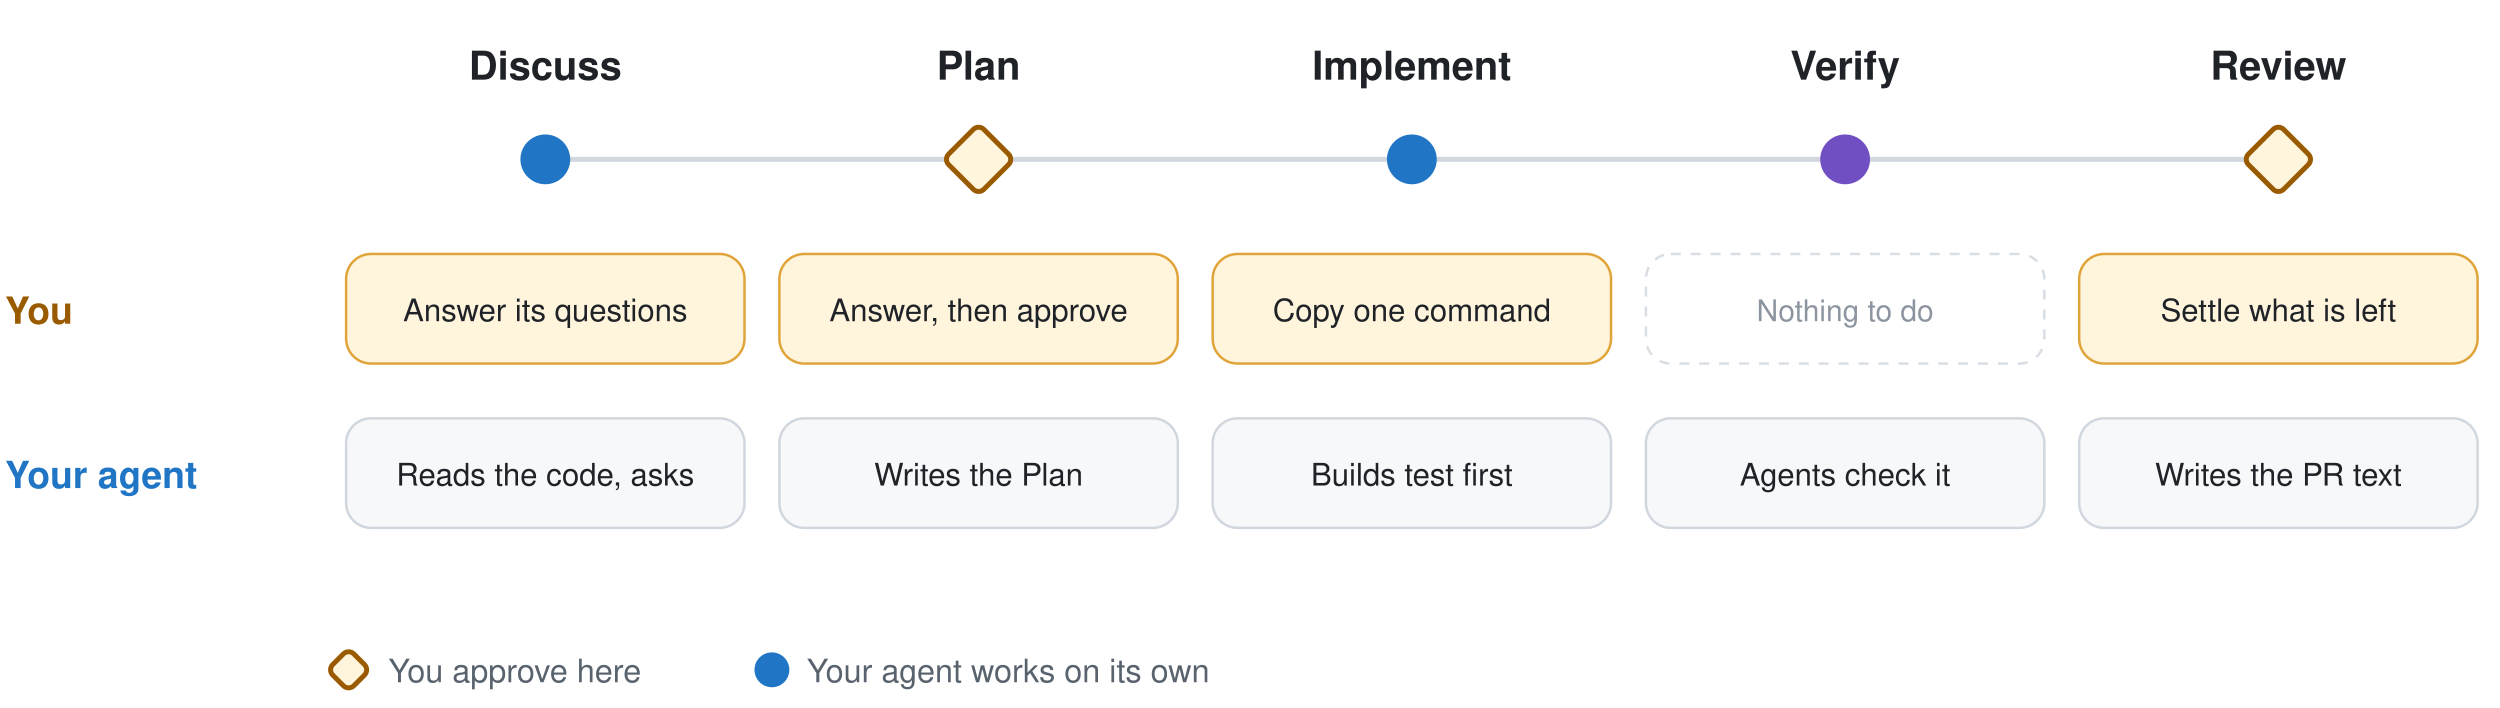
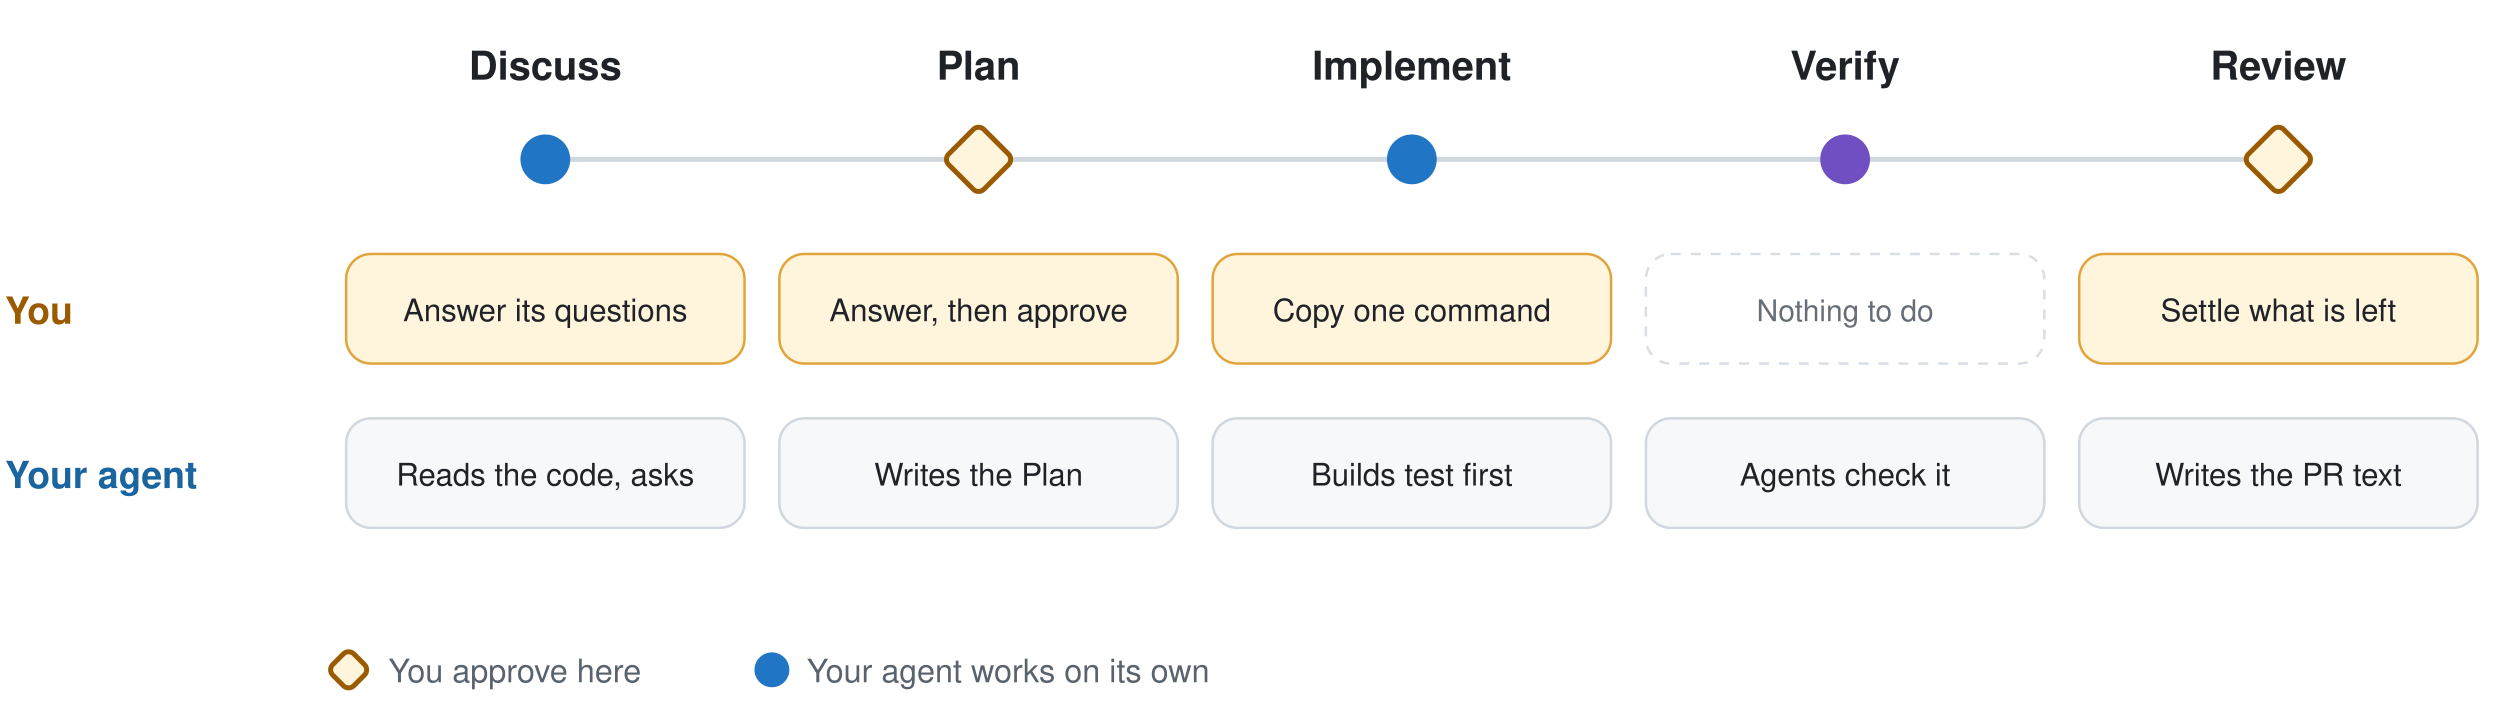
- <svg xmlns="http://www.w3.org/2000/svg" width="1004" height="284" viewBox="-2 -2 1004 284" role="img" aria-label="The five steps of a QualityLayer task: Discuss, Plan, Implement, Verify and Review. You approve the Plan before any code and the finished change at the end; your agent does the rest">
+ <svg xmlns="http://www.w3.org/2000/svg" style="background:#ffffff" width="1004" height="284" viewBox="-2 -2 1004 284" role="img" aria-label="The five steps of a QualityLayer task: Discuss, Plan, Implement, Verify and Review. You approve the Plan before any code and the finished change at the end; your agent does the rest">
  <line x1="217.0" y1="62" x2="913.0" y2="62" stroke="#d0d7de" stroke-width="2" />
  <text x="217.0" y="30" font-family="-apple-system, BlinkMacSystemFont, 'Segoe UI', 'Helvetica Neue', Helvetica, Arial, sans-serif" font-size="16" font-weight="700" fill="#1f2328" text-anchor="middle">Discuss</text>
  <circle cx="217.0" cy="62" r="10" fill="#2076c5" />
  <text x="391.0" y="30" font-family="-apple-system, BlinkMacSystemFont, 'Segoe UI', 'Helvetica Neue', Helvetica, Arial, sans-serif" font-size="16" font-weight="700" fill="#1f2328" text-anchor="middle">Plan</text>
  <rect x="381.0" y="52" width="20" height="20" rx="3" transform="rotate(45 391.0 62)" fill="#fff4dc" stroke="#9a5b00" stroke-width="2" />
  <text x="565.0" y="30" font-family="-apple-system, BlinkMacSystemFont, 'Segoe UI', 'Helvetica Neue', Helvetica, Arial, sans-serif" font-size="16" font-weight="700" fill="#1f2328" text-anchor="middle">Implement</text>
  <circle cx="565.0" cy="62" r="10" fill="#2076c5" />
  <text x="739.0" y="30" font-family="-apple-system, BlinkMacSystemFont, 'Segoe UI', 'Helvetica Neue', Helvetica, Arial, sans-serif" font-size="16" font-weight="700" fill="#1f2328" text-anchor="middle">Verify</text>
  <circle cx="739.0" cy="62" r="10" fill="#6f4fc2" />
  <text x="913.0" y="30" font-family="-apple-system, BlinkMacSystemFont, 'Segoe UI', 'Helvetica Neue', Helvetica, Arial, sans-serif" font-size="16" font-weight="700" fill="#1f2328" text-anchor="middle">Review</text>
  <rect x="903.0" y="52" width="20" height="20" rx="3" transform="rotate(45 913.0 62)" fill="#fff4dc" stroke="#9a5b00" stroke-width="2" />
  <text x="0" y="128" font-family="-apple-system, BlinkMacSystemFont, 'Segoe UI', 'Helvetica Neue', Helvetica, Arial, sans-serif" font-size="15" font-weight="700" fill="#9a5b00" text-anchor="start">You</text>
  <rect x="137.0" y="100" width="160" height="44" rx="10" fill="#fff4dc" stroke="#e0a43a" />
  <text x="217.0" y="127" font-family="-apple-system, BlinkMacSystemFont, 'Segoe UI', 'Helvetica Neue', Helvetica, Arial, sans-serif" font-size="12.5" font-weight="500" fill="#1f2328" text-anchor="middle">Answer its questions</text>
  <rect x="311.0" y="100" width="160" height="44" rx="10" fill="#fff4dc" stroke="#e0a43a" />
  <text x="391.0" y="127" font-family="-apple-system, BlinkMacSystemFont, 'Segoe UI', 'Helvetica Neue', Helvetica, Arial, sans-serif" font-size="12.5" font-weight="500" fill="#1f2328" text-anchor="middle">Answer, then approve</text>
  <rect x="485.0" y="100" width="160" height="44" rx="10" fill="#fff4dc" stroke="#e0a43a" />
  <text x="565.0" y="127" font-family="-apple-system, BlinkMacSystemFont, 'Segoe UI', 'Helvetica Neue', Helvetica, Arial, sans-serif" font-size="12.5" font-weight="500" fill="#1f2328" text-anchor="middle">Copy one command</text>
  <rect x="659.0" y="100" width="160" height="44" rx="10" fill="none" stroke="#d8dee4" stroke-dasharray="4 4" />
-   <text x="739.0" y="127" font-family="-apple-system, BlinkMacSystemFont, 'Segoe UI', 'Helvetica Neue', Helvetica, Arial, sans-serif" font-size="12" font-weight="500" fill="#8c959f" text-anchor="middle">Nothing to do</text>
+   <text x="739.0" y="127" font-family="-apple-system, BlinkMacSystemFont, 'Segoe UI', 'Helvetica Neue', Helvetica, Arial, sans-serif" font-size="12" font-weight="500" fill="#656d76" text-anchor="middle">Nothing to do</text>
  <rect x="833.0" y="100" width="160" height="44" rx="10" fill="#fff4dc" stroke="#e0a43a" />
  <text x="913.0" y="127" font-family="-apple-system, BlinkMacSystemFont, 'Segoe UI', 'Helvetica Neue', Helvetica, Arial, sans-serif" font-size="12.5" font-weight="500" fill="#1f2328" text-anchor="middle">Settle what is left</text>
-   <text x="0" y="194" font-family="-apple-system, BlinkMacSystemFont, 'Segoe UI', 'Helvetica Neue', Helvetica, Arial, sans-serif" font-size="15" font-weight="700" fill="#2076c5" text-anchor="start">Your agent</text>
+   <text x="0" y="194" font-family="-apple-system, BlinkMacSystemFont, 'Segoe UI', 'Helvetica Neue', Helvetica, Arial, sans-serif" font-size="15" font-weight="700" fill="#1a649f" text-anchor="start">Your agent</text>
  <rect x="137.0" y="166" width="160" height="44" rx="10" fill="#f6f8fa" stroke="#d0d7de" />
  <text x="217.0" y="193" font-family="-apple-system, BlinkMacSystemFont, 'Segoe UI', 'Helvetica Neue', Helvetica, Arial, sans-serif" font-size="12.5" font-weight="500" fill="#1f2328" text-anchor="middle">Reads the code, asks</text>
  <rect x="311.0" y="166" width="160" height="44" rx="10" fill="#f6f8fa" stroke="#d0d7de" />
  <text x="391.0" y="193" font-family="-apple-system, BlinkMacSystemFont, 'Segoe UI', 'Helvetica Neue', Helvetica, Arial, sans-serif" font-size="12.5" font-weight="500" fill="#1f2328" text-anchor="middle">Writes the Plan</text>
  <rect x="485.0" y="166" width="160" height="44" rx="10" fill="#f6f8fa" stroke="#d0d7de" />
  <text x="565.0" y="193" font-family="-apple-system, BlinkMacSystemFont, 'Segoe UI', 'Helvetica Neue', Helvetica, Arial, sans-serif" font-size="12.5" font-weight="500" fill="#1f2328" text-anchor="middle">Builds test first</text>
  <rect x="659.0" y="166" width="160" height="44" rx="10" fill="#f6f8fa" stroke="#d0d7de" />
  <text x="739.0" y="193" font-family="-apple-system, BlinkMacSystemFont, 'Segoe UI', 'Helvetica Neue', Helvetica, Arial, sans-serif" font-size="12.5" font-weight="500" fill="#1f2328" text-anchor="middle">Agents check it</text>
  <rect x="833.0" y="166" width="160" height="44" rx="10" fill="#f6f8fa" stroke="#d0d7de" />
  <text x="913.0" y="193" font-family="-apple-system, BlinkMacSystemFont, 'Segoe UI', 'Helvetica Neue', Helvetica, Arial, sans-serif" font-size="12.5" font-weight="500" fill="#1f2328" text-anchor="middle">Writes the PR text</text>
  <rect x="132" y="261" width="12" height="12" rx="3" transform="rotate(45 138 267)" fill="#fff4dc" stroke="#9a5b00" stroke-width="2" />
  <text x="154" y="272" font-family="-apple-system, BlinkMacSystemFont, 'Segoe UI', 'Helvetica Neue', Helvetica, Arial, sans-serif" font-size="13" font-weight="400" fill="#59636e" text-anchor="start">You approve here</text>
  <circle cx="308" cy="267" r="7" fill="#2076c5" />
  <text x="322" y="272" font-family="-apple-system, BlinkMacSystemFont, 'Segoe UI', 'Helvetica Neue', Helvetica, Arial, sans-serif" font-size="13" font-weight="400" fill="#59636e" text-anchor="start">Your agent works on its own</text>
</svg>
